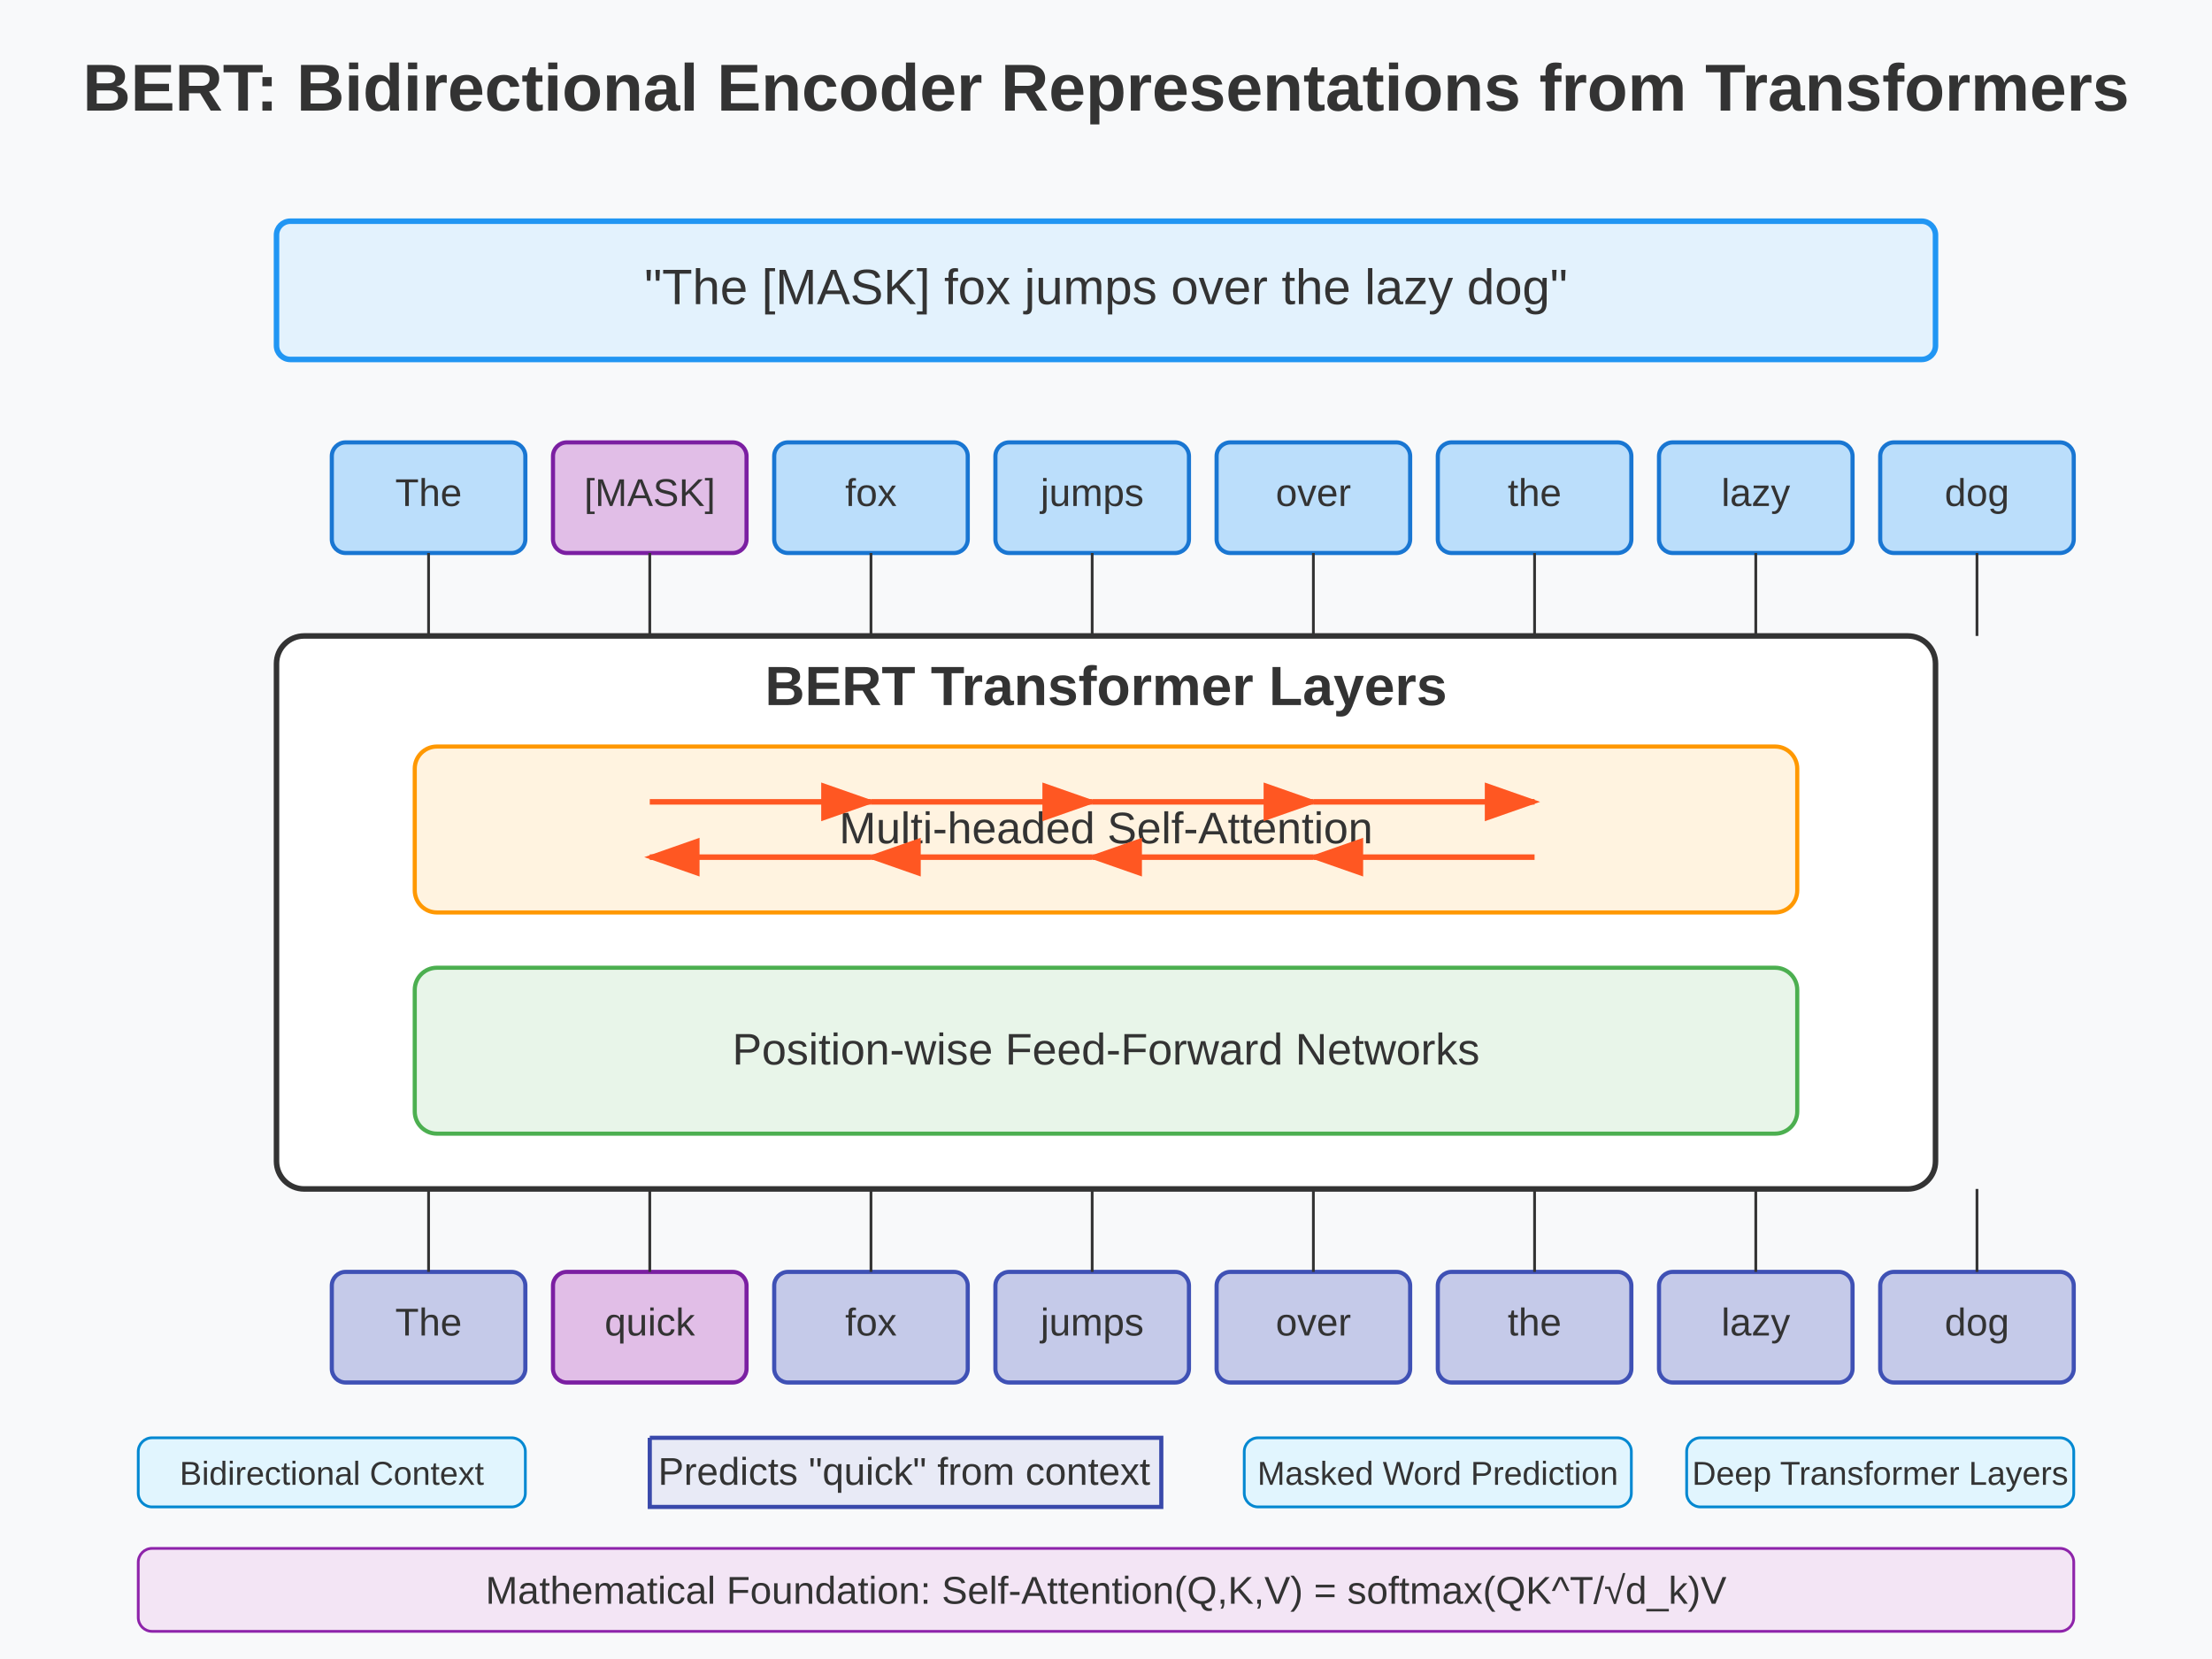
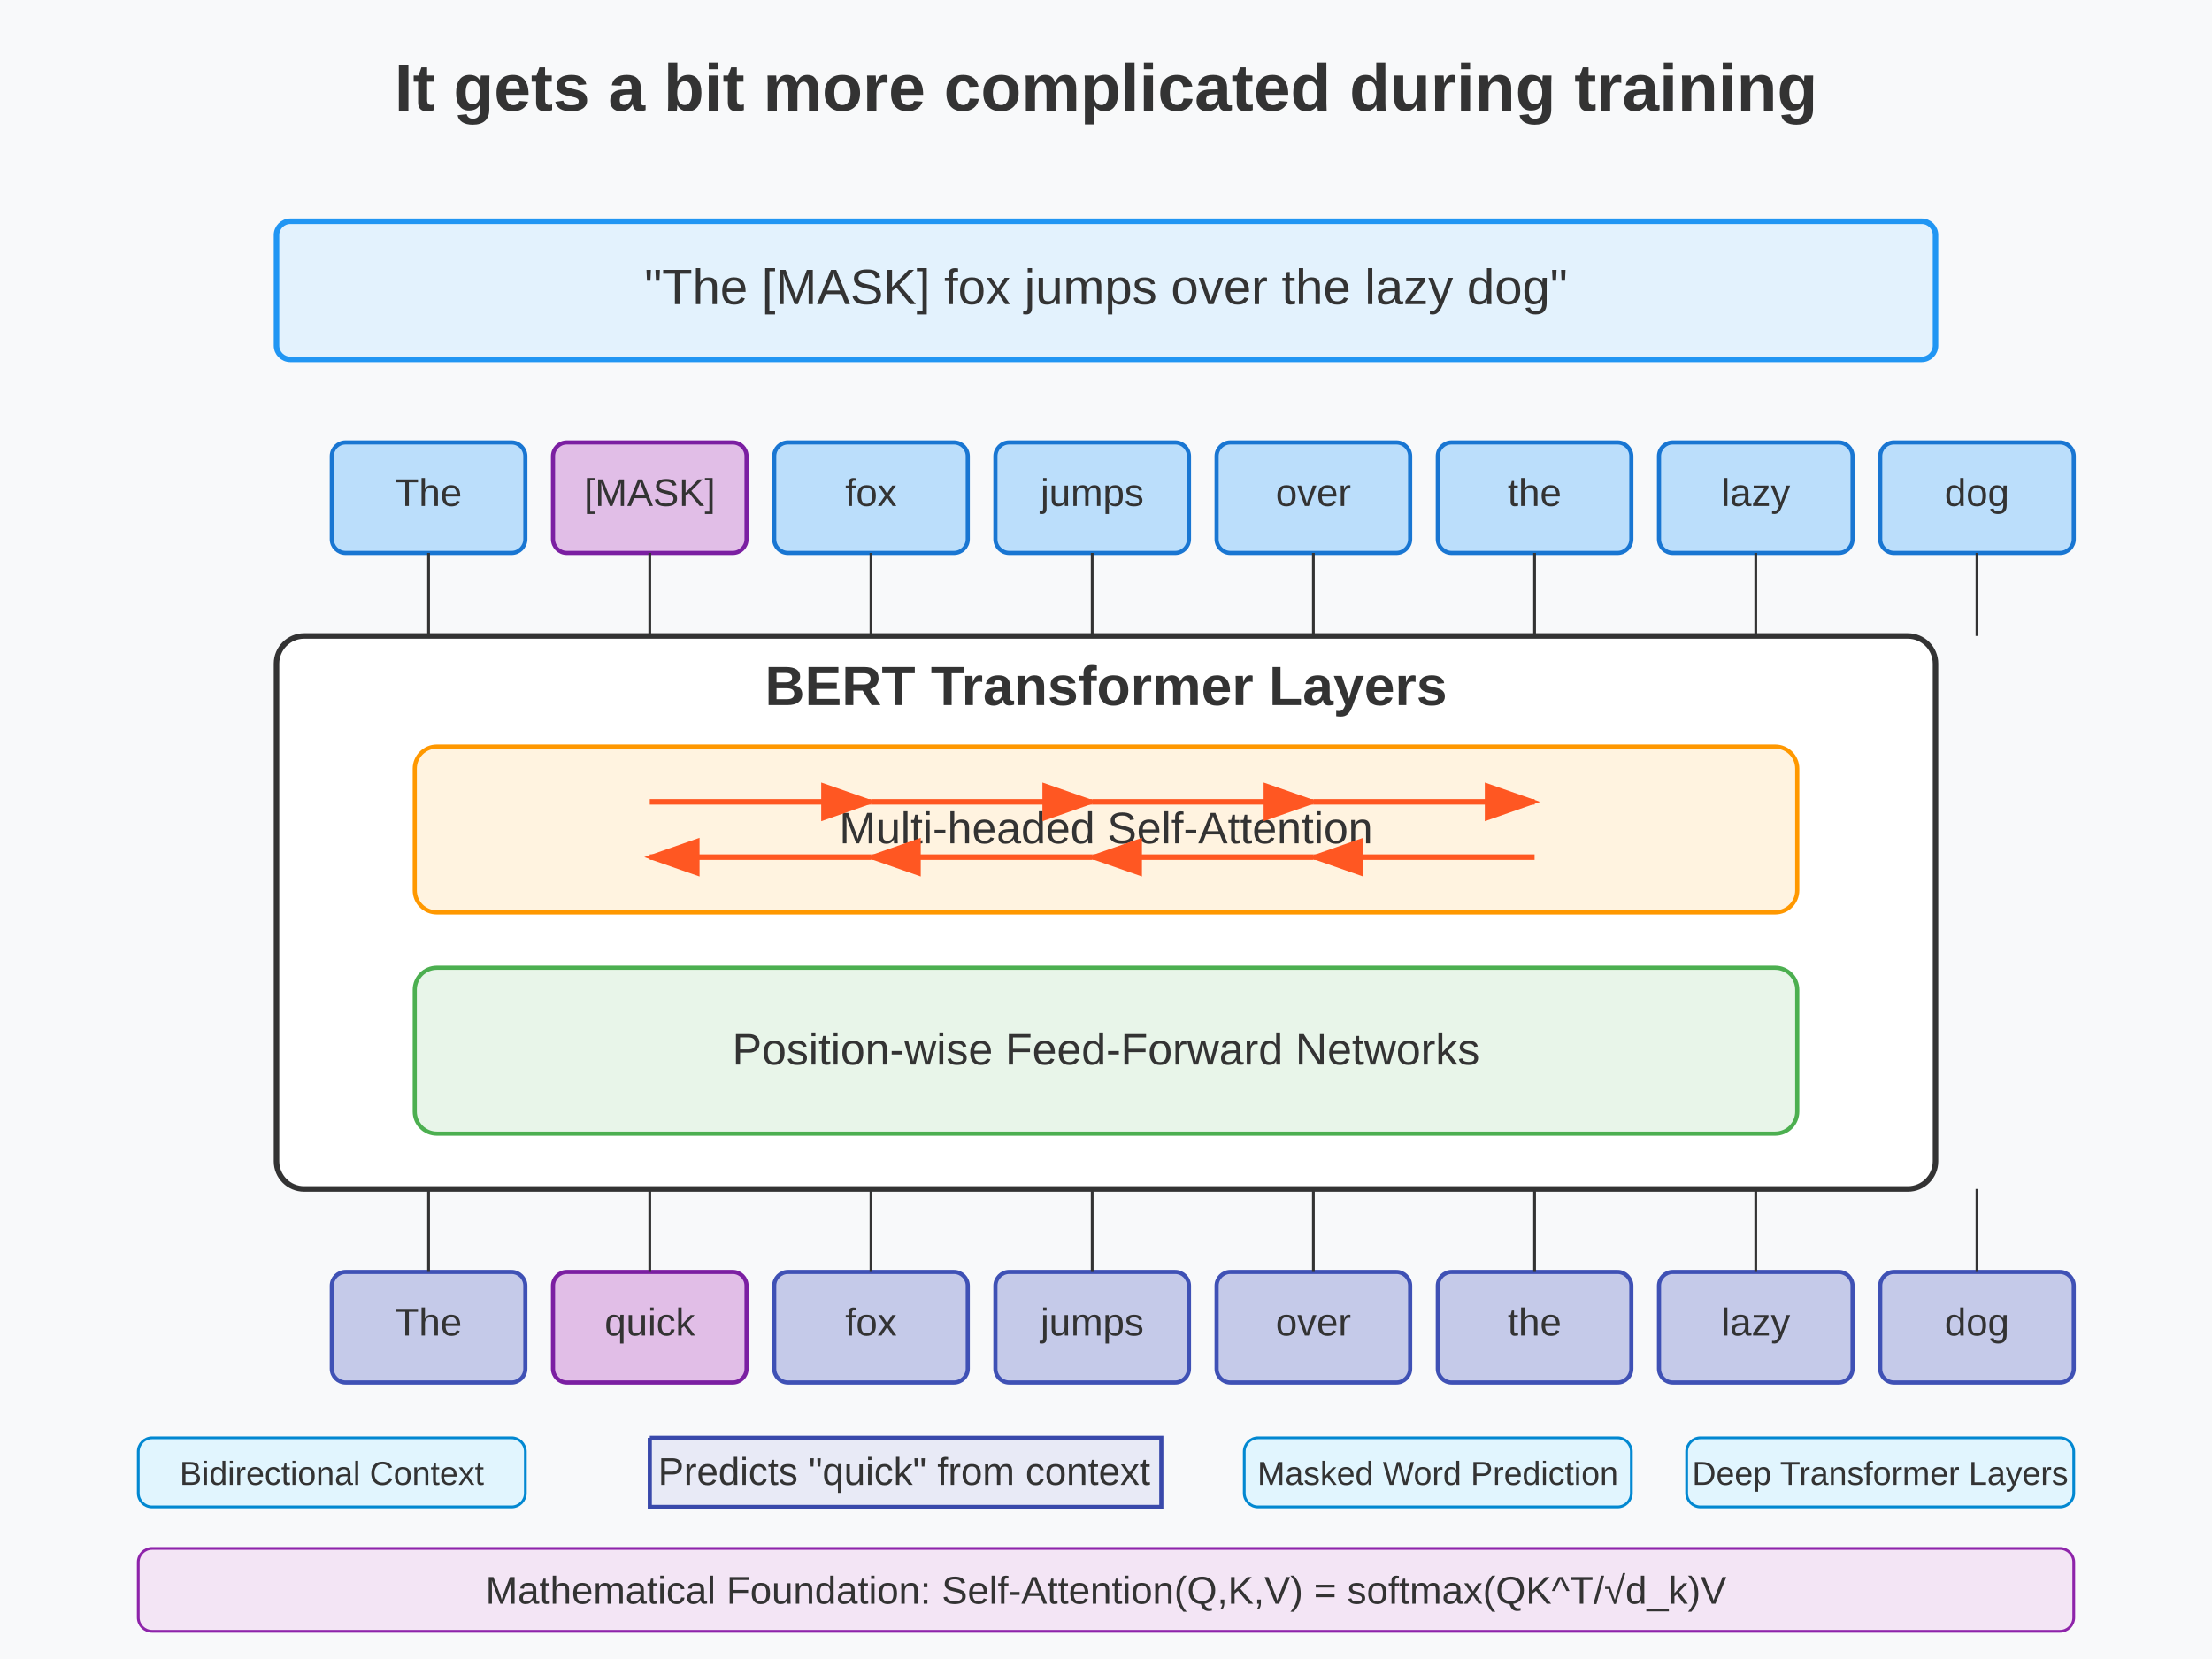
<svg xmlns="http://www.w3.org/2000/svg" viewBox="0 0 800 600">
  <rect width="800" height="600" fill="#f8f9fa" />
  <text x="400" y="40" font-family="Arial, sans-serif" font-size="24" font-weight="bold" text-anchor="middle" fill="#333">
-         BERT: Bidirectional Encoder Representations from Transformers
+          It gets a bit more complicated during training
+ 
    </text>
  <rect x="100" y="80" width="600" height="50" rx="5" fill="#e3f2fd" stroke="#2196f3" stroke-width="2" />
  <text x="400" y="110" font-family="Arial, sans-serif" font-size="18" text-anchor="middle" fill="#333">
        "The [MASK] fox jumps over the lazy dog"
    </text>
  <g>
    <rect x="120" y="160" width="70" height="40" rx="5" fill="#bbdefb" stroke="#1976d2" stroke-width="1.5" />
    <text x="155" y="183" font-family="Arial, sans-serif" font-size="14" text-anchor="middle" fill="#333">The</text>
    <rect x="200" y="160" width="70" height="40" rx="5" fill="#e1bee7" stroke="#7b1fa2" stroke-width="1.5" />
    <text x="235" y="183" font-family="Arial, sans-serif" font-size="14" text-anchor="middle" fill="#333">[MASK]</text>
    <rect x="280" y="160" width="70" height="40" rx="5" fill="#bbdefb" stroke="#1976d2" stroke-width="1.5" />
    <text x="315" y="183" font-family="Arial, sans-serif" font-size="14" text-anchor="middle" fill="#333">fox</text>
    <rect x="360" y="160" width="70" height="40" rx="5" fill="#bbdefb" stroke="#1976d2" stroke-width="1.5" />
    <text x="395" y="183" font-family="Arial, sans-serif" font-size="14" text-anchor="middle" fill="#333">jumps</text>
    <rect x="440" y="160" width="70" height="40" rx="5" fill="#bbdefb" stroke="#1976d2" stroke-width="1.5" />
    <text x="475" y="183" font-family="Arial, sans-serif" font-size="14" text-anchor="middle" fill="#333">over</text>
    <rect x="520" y="160" width="70" height="40" rx="5" fill="#bbdefb" stroke="#1976d2" stroke-width="1.5" />
    <text x="555" y="183" font-family="Arial, sans-serif" font-size="14" text-anchor="middle" fill="#333">the</text>
    <rect x="600" y="160" width="70" height="40" rx="5" fill="#bbdefb" stroke="#1976d2" stroke-width="1.5" />
    <text x="635" y="183" font-family="Arial, sans-serif" font-size="14" text-anchor="middle" fill="#333">lazy</text>
    <rect x="680" y="160" width="70" height="40" rx="5" fill="#bbdefb" stroke="#1976d2" stroke-width="1.5" />
    <text x="715" y="183" font-family="Arial, sans-serif" font-size="14" text-anchor="middle" fill="#333">dog</text>
  </g>
  <rect x="100" y="230" width="600" height="200" rx="10" fill="#fff" stroke="#333" stroke-width="2" />
  <text x="400" y="255" font-family="Arial, sans-serif" font-size="20" font-weight="bold" text-anchor="middle" fill="#333">
        BERT Transformer Layers
    </text>
  <g>
    <rect x="150" y="270" width="500" height="60" rx="8" fill="#fff3e0" stroke="#ff9800" stroke-width="1.5" />
    <text x="400" y="305" font-family="Arial, sans-serif" font-size="16" text-anchor="middle" fill="#333">
            Multi-headed Self-Attention
        </text>
    <line x1="235" y1="290" x2="315" y2="290" stroke="#ff5722" stroke-width="2" marker-end="url(#arrowhead)" />
    <line x1="315" y1="310" x2="235" y2="310" stroke="#ff5722" stroke-width="2" marker-end="url(#arrowhead)" />
    <line x1="315" y1="290" x2="395" y2="290" stroke="#ff5722" stroke-width="2" marker-end="url(#arrowhead)" />
    <line x1="395" y1="310" x2="315" y2="310" stroke="#ff5722" stroke-width="2" marker-end="url(#arrowhead)" />
    <line x1="395" y1="290" x2="475" y2="290" stroke="#ff5722" stroke-width="2" marker-end="url(#arrowhead)" />
    <line x1="475" y1="310" x2="395" y2="310" stroke="#ff5722" stroke-width="2" marker-end="url(#arrowhead)" />
    <line x1="475" y1="290" x2="555" y2="290" stroke="#ff5722" stroke-width="2" marker-end="url(#arrowhead)" />
    <line x1="555" y1="310" x2="475" y2="310" stroke="#ff5722" stroke-width="2" marker-end="url(#arrowhead)" />
  </g>
  <rect x="150" y="350" width="500" height="60" rx="8" fill="#e8f5e9" stroke="#4caf50" stroke-width="1.5" />
  <text x="400" y="385" font-family="Arial, sans-serif" font-size="16" text-anchor="middle" fill="#333">
        Position-wise Feed-Forward Networks
    </text>
  <g>
    <rect x="120" y="460" width="70" height="40" rx="5" fill="#c5cae9" stroke="#3f51b5" stroke-width="1.5" />
    <text x="155" y="483" font-family="Arial, sans-serif" font-size="14" text-anchor="middle" fill="#333">The</text>
    <rect x="200" y="460" width="70" height="40" rx="5" fill="#e1bee7" stroke="#7b1fa2" stroke-width="1.5" />
    <text x="235" y="483" font-family="Arial, sans-serif" font-size="14" text-anchor="middle" fill="#333">quick</text>
    <rect x="280" y="460" width="70" height="40" rx="5" fill="#c5cae9" stroke="#3f51b5" stroke-width="1.5" />
    <text x="315" y="483" font-family="Arial, sans-serif" font-size="14" text-anchor="middle" fill="#333">fox</text>
    <rect x="360" y="460" width="70" height="40" rx="5" fill="#c5cae9" stroke="#3f51b5" stroke-width="1.5" />
    <text x="395" y="483" font-family="Arial, sans-serif" font-size="14" text-anchor="middle" fill="#333">jumps</text>
    <rect x="440" y="460" width="70" height="40" rx="5" fill="#c5cae9" stroke="#3f51b5" stroke-width="1.5" />
    <text x="475" y="483" font-family="Arial, sans-serif" font-size="14" text-anchor="middle" fill="#333">over</text>
    <rect x="520" y="460" width="70" height="40" rx="5" fill="#c5cae9" stroke="#3f51b5" stroke-width="1.5" />
    <text x="555" y="483" font-family="Arial, sans-serif" font-size="14" text-anchor="middle" fill="#333">the</text>
    <rect x="600" y="460" width="70" height="40" rx="5" fill="#c5cae9" stroke="#3f51b5" stroke-width="1.5" />
    <text x="635" y="483" font-family="Arial, sans-serif" font-size="14" text-anchor="middle" fill="#333">lazy</text>
    <rect x="680" y="460" width="70" height="40" rx="5" fill="#c5cae9" stroke="#3f51b5" stroke-width="1.5" />
    <text x="715" y="483" font-family="Arial, sans-serif" font-size="14" text-anchor="middle" fill="#333">dog</text>
  </g>
  <line x1="155" y1="200" x2="155" y2="230" stroke="#333" stroke-width="1" />
  <line x1="235" y1="200" x2="235" y2="230" stroke="#333" stroke-width="1" />
  <line x1="315" y1="200" x2="315" y2="230" stroke="#333" stroke-width="1" />
  <line x1="395" y1="200" x2="395" y2="230" stroke="#333" stroke-width="1" />
  <line x1="475" y1="200" x2="475" y2="230" stroke="#333" stroke-width="1" />
  <line x1="555" y1="200" x2="555" y2="230" stroke="#333" stroke-width="1" />
  <line x1="635" y1="200" x2="635" y2="230" stroke="#333" stroke-width="1" />
  <line x1="715" y1="200" x2="715" y2="230" stroke="#333" stroke-width="1" />
  <line x1="155" y1="430" x2="155" y2="460" stroke="#333" stroke-width="1" />
  <line x1="235" y1="430" x2="235" y2="460" stroke="#333" stroke-width="1" />
  <line x1="315" y1="430" x2="315" y2="460" stroke="#333" stroke-width="1" />
  <line x1="395" y1="430" x2="395" y2="460" stroke="#333" stroke-width="1" />
  <line x1="475" y1="430" x2="475" y2="460" stroke="#333" stroke-width="1" />
  <line x1="555" y1="430" x2="555" y2="460" stroke="#333" stroke-width="1" />
  <line x1="635" y1="430" x2="635" y2="460" stroke="#333" stroke-width="1" />
  <line x1="715" y1="430" x2="715" y2="460" stroke="#333" stroke-width="1" />
  <path d="M 235 520 L 235 545 L 420 545 L 420 520 L 235 520" fill="#e8eaf6" stroke="#3949ab" stroke-width="1.5" />
  <text x="327" y="537" font-family="Arial, sans-serif" font-size="14" text-anchor="middle" fill="#333">
        Predicts "quick" from context
    </text>
  <g>
    <rect x="50" y="520" width="140" height="25" rx="5" fill="#e1f5fe" stroke="#0288d1" stroke-width="1" />
    <text x="120" y="537" font-family="Arial, sans-serif" font-size="12" text-anchor="middle" fill="#333">
            Bidirectional Context
        </text>
    <rect x="450" y="520" width="140" height="25" rx="5" fill="#e1f5fe" stroke="#0288d1" stroke-width="1" />
    <text x="520" y="537" font-family="Arial, sans-serif" font-size="12" text-anchor="middle" fill="#333">
            Masked Word Prediction
        </text>
    <rect x="610" y="520" width="140" height="25" rx="5" fill="#e1f5fe" stroke="#0288d1" stroke-width="1" />
    <text x="680" y="537" font-family="Arial, sans-serif" font-size="12" text-anchor="middle" fill="#333">
            Deep Transformer Layers
        </text>
  </g>
  <rect x="50" y="560" width="700" height="30" rx="5" fill="#f3e5f5" stroke="#8e24aa" stroke-width="1" />
  <text x="400" y="580" font-family="Arial, sans-serif" font-size="14" text-anchor="middle" fill="#333">
        Mathematical Foundation: Self-Attention(Q,K,V) = softmax(QK^T/√d_k)V
    </text>
  <defs>
    <marker id="arrowhead" markerWidth="10" markerHeight="7" refX="9" refY="3.5" orient="auto">
      <polygon points="0 0, 10 3.5, 0 7" fill="#ff5722" />
    </marker>
  </defs>
</svg>
